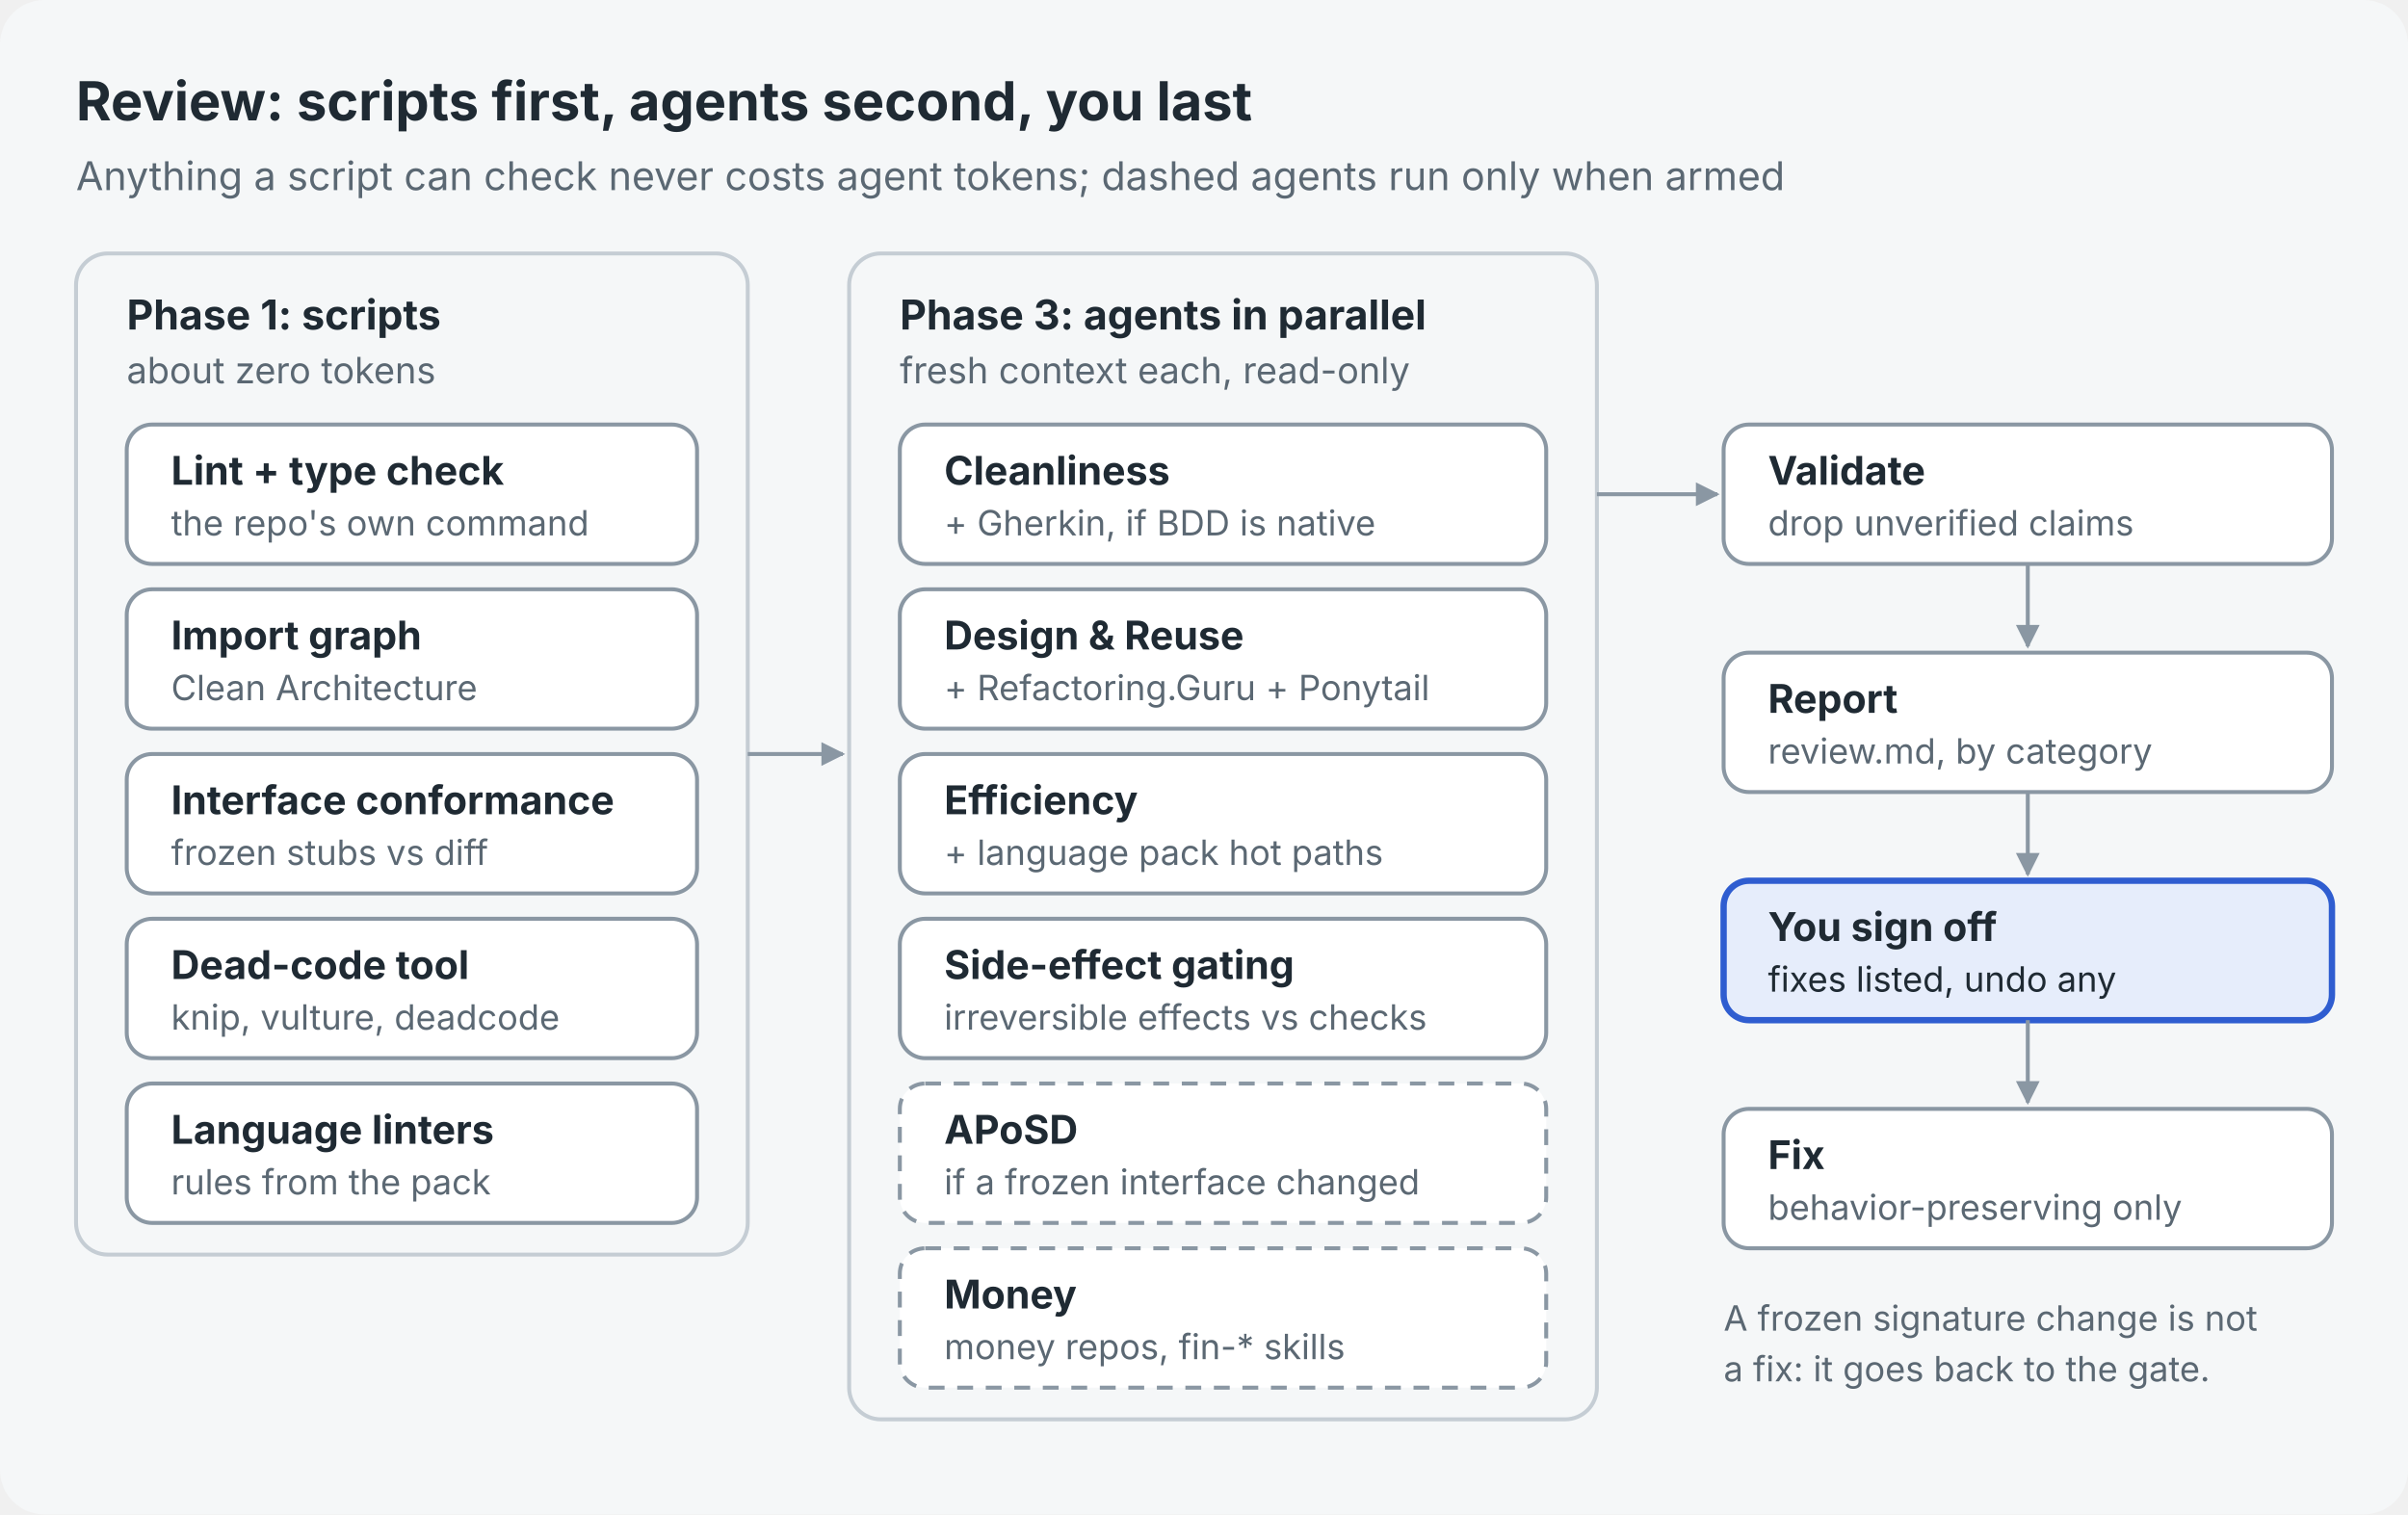
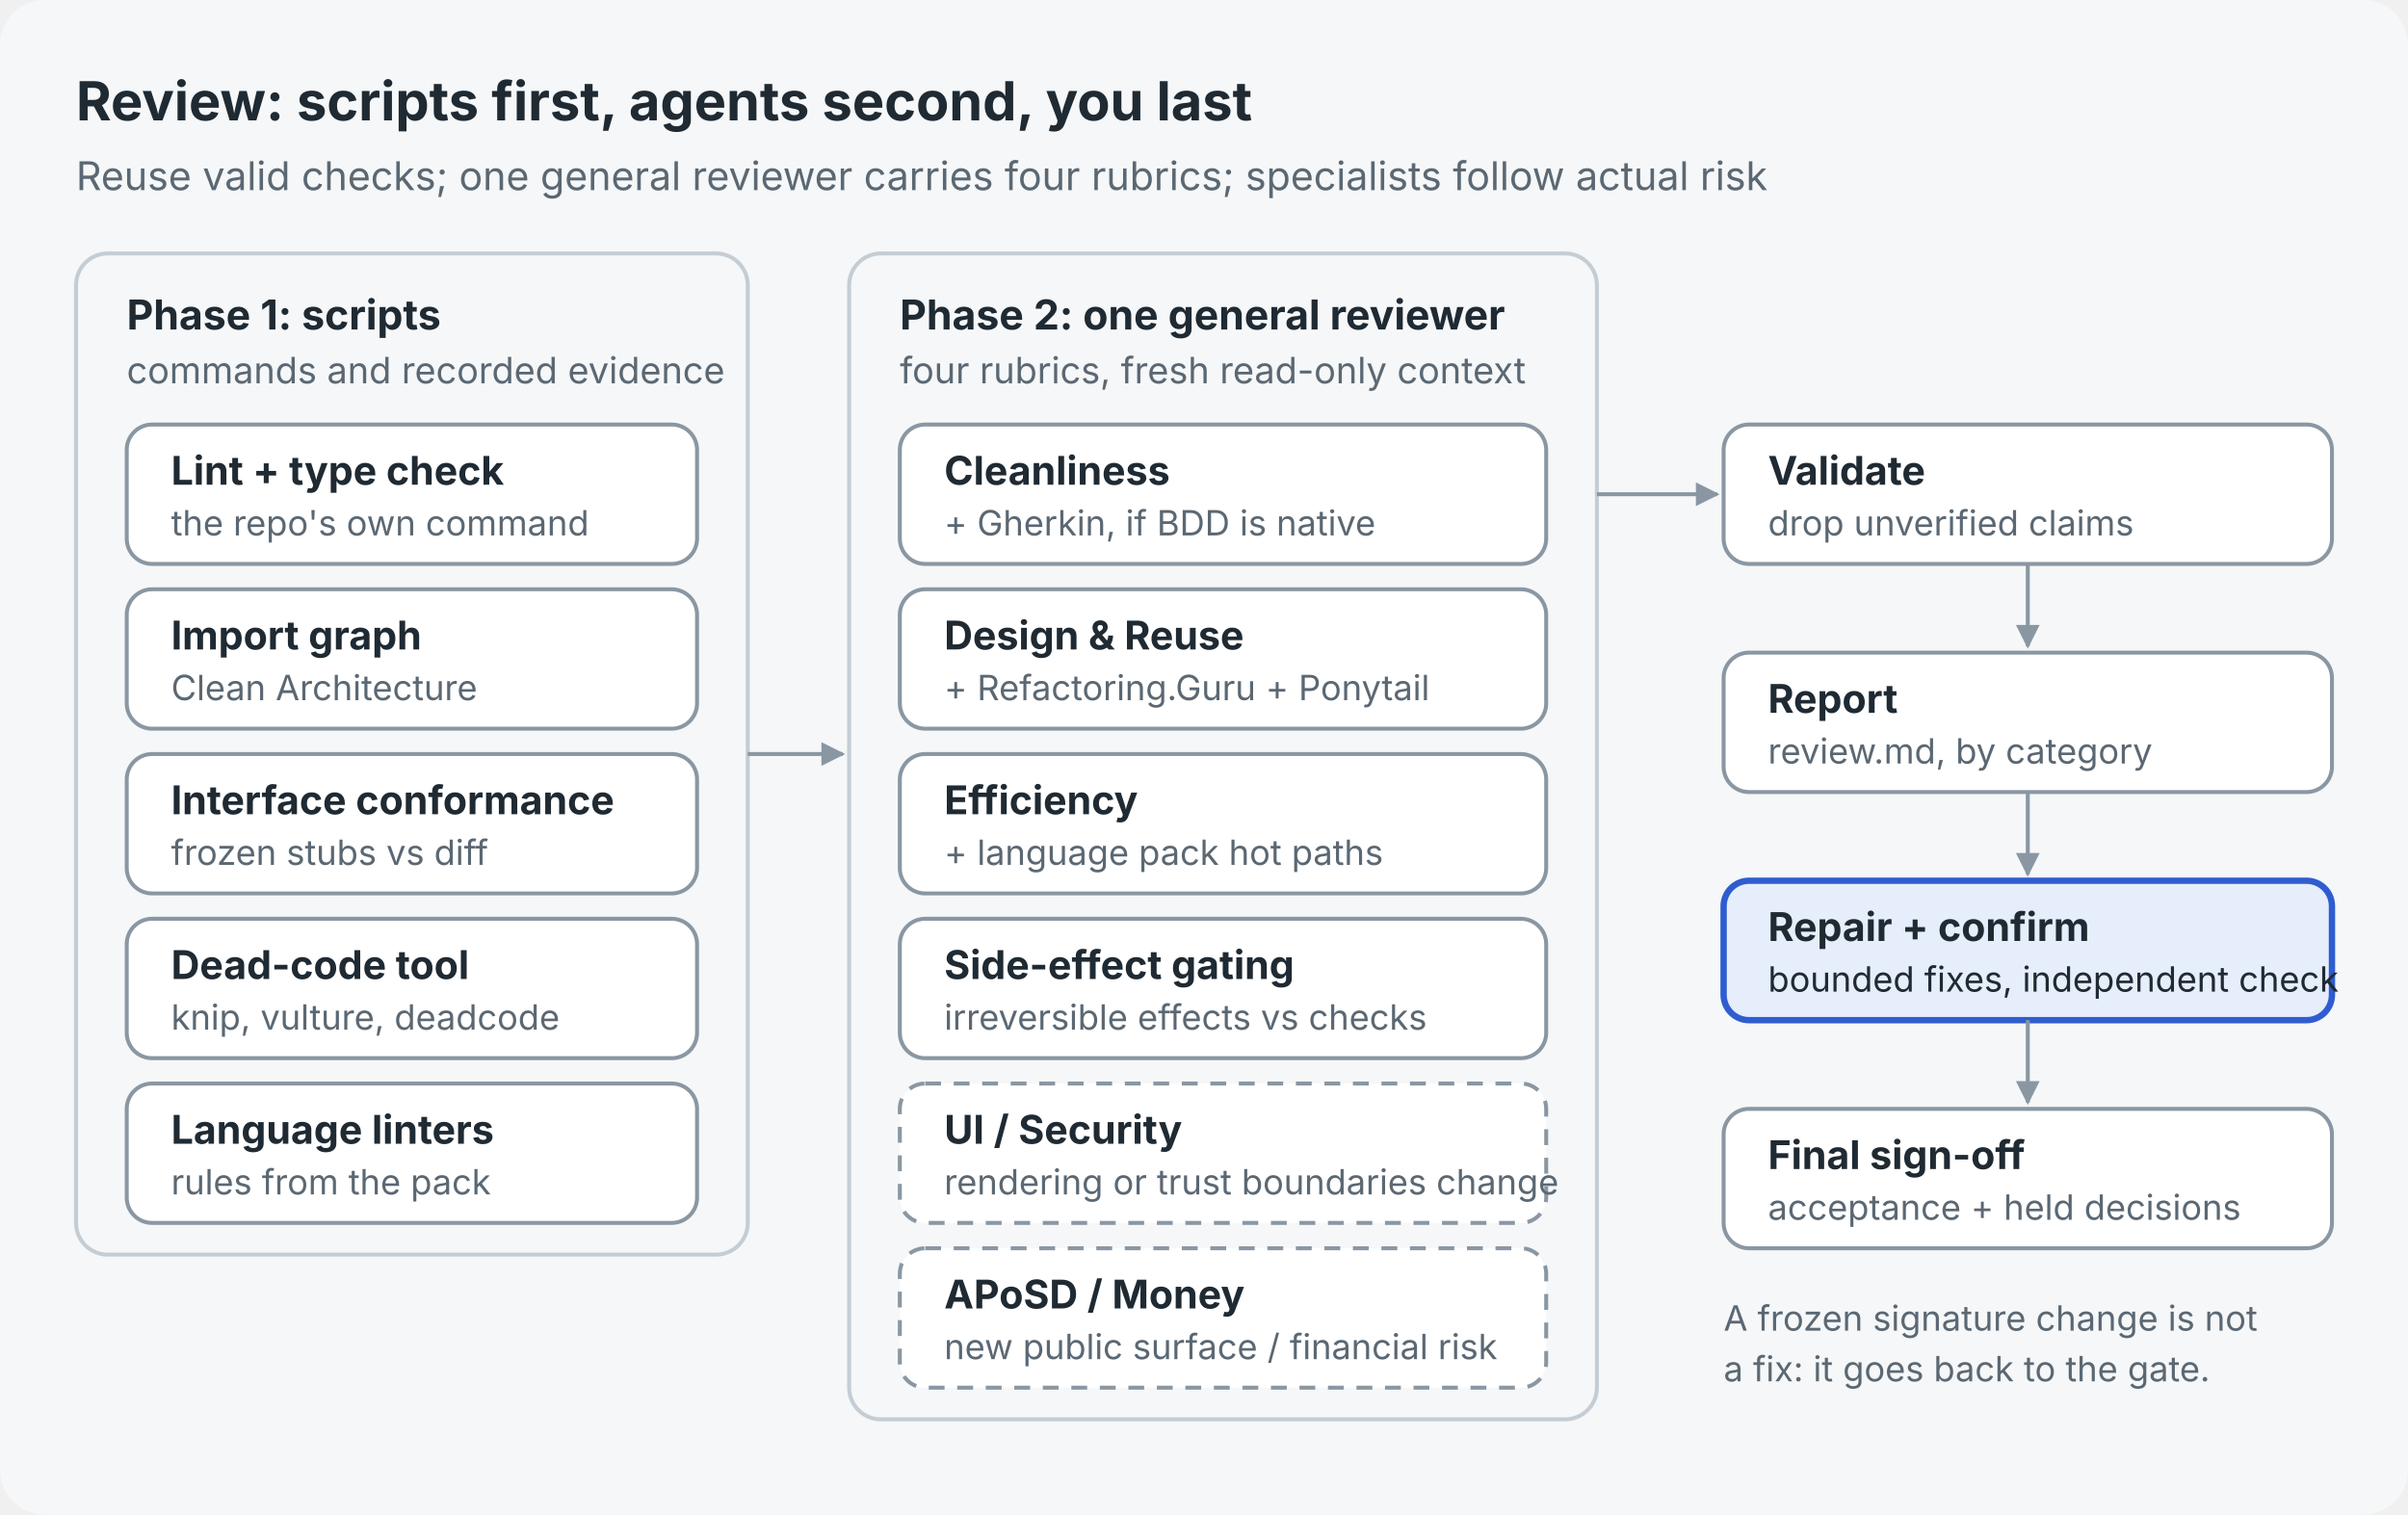
<svg xmlns="http://www.w3.org/2000/svg" viewBox="0 0 760 478" width="760" height="478" role="img" aria-label="Review: scripts first, agents second, you last">
  <style>
    text { font-family: Inter, -apple-system, "Segoe UI", Helvetica, Arial, sans-serif; }
    .bg { fill: #F5F7F8; }
    .ink { fill: #1F2A33; }
    .quiet { fill: #5B6873; }
    .box { fill: #FFFFFF; stroke: #8A97A3; stroke-width: 1.25; }
    .opt { fill: #FFFFFF; stroke: #8A97A3; stroke-width: 1.25; stroke-dasharray: 5 4; }
    .you { fill: #E6EDFB; stroke: #2F5DD0; stroke-width: 2; }
    .group { fill: none; stroke: #C5CDD4; stroke-width: 1.25; }
    .line { fill: none; stroke: #8A97A3; stroke-width: 1.25; }
    .head { fill: #8A97A3; }
    .pulse { fill: #E8A317; }
    @media (prefers-color-scheme: dark) {
      .bg { fill: #15191D; }
      .ink { fill: #E6EAEE; }
      .quiet { fill: #9AA6B1; }
      .box, .opt { fill: #1C2228; stroke: #5E6B76; }
      .you { fill: #1D2A44; stroke: #6F95F0; }
      .group { stroke: #36404A; }
      .line { stroke: #5E6B76; }
      .head { fill: #5E6B76; }
    }
  </style>
  <defs>
    <marker id="arrow-r" viewBox="0 0 10 10" refX="9" refY="5" markerWidth="6" markerHeight="6" orient="auto-start-reverse">
      <path class="head" d="M0 0L10 5L0 10z" />
    </marker>
  </defs>
  <rect class="bg" x="0" y="0" width="760" height="478" rx="14" />
  <text class="ink" x="24" y="38" font-size="17" font-weight="700">Review: scripts first, agents second, you last</text>
-   <text class="quiet" x="24" y="60" font-size="12.5">Anything a script can check never costs agent tokens; dashed agents run only when armed</text>
+   <text class="quiet" x="24" y="60" font-size="12.5">Reuse valid checks; one general reviewer carries four rubrics; specialists follow actual risk</text>
  <rect class="group" x="24" y="80" width="212" height="316" rx="10" />
  <text class="ink" x="40" y="104" font-size="13" font-weight="700">Phase 1: scripts</text>
-   <text class="quiet" x="40" y="121" font-size="11.5">about zero tokens</text>
+   <text class="quiet" x="40" y="121" font-size="11.5">commands and recorded evidence</text>
  <rect class="box" x="40" y="134" width="180" height="44" rx="8" />
  <text class="ink" x="54" y="153" font-size="12.5" font-weight="700">Lint + type check</text>
  <text class="quiet" x="54" y="169" font-size="11">the repo's own command</text>
  <rect class="box" x="40" y="186" width="180" height="44" rx="8" />
  <text class="ink" x="54" y="205" font-size="12.5" font-weight="700">Import graph</text>
  <text class="quiet" x="54" y="221" font-size="11">Clean Architecture</text>
  <rect class="box" x="40" y="238" width="180" height="44" rx="8" />
  <text class="ink" x="54" y="257" font-size="12.5" font-weight="700">Interface conformance</text>
  <text class="quiet" x="54" y="273" font-size="11">frozen stubs vs diff</text>
  <rect class="box" x="40" y="290" width="180" height="44" rx="8" />
  <text class="ink" x="54" y="309" font-size="12.5" font-weight="700">Dead-code tool</text>
  <text class="quiet" x="54" y="325" font-size="11">knip, vulture, deadcode</text>
  <rect class="box" x="40" y="342" width="180" height="44" rx="8" />
  <text class="ink" x="54" y="361" font-size="12.5" font-weight="700">Language linters</text>
  <text class="quiet" x="54" y="377" font-size="11">rules from the pack</text>
  <rect class="group" x="268" y="80" width="236" height="368" rx="10" />
-   <text class="ink" x="284" y="104" font-size="13" font-weight="700">Phase 3: agents in parallel</text>
-   <text class="quiet" x="284" y="121" font-size="11.5">fresh context each, read-only</text>
+   <text class="ink" x="284" y="104" font-size="13" font-weight="700">Phase 2: one general reviewer</text>
+   <text class="quiet" x="284" y="121" font-size="11.5">four rubrics, fresh read-only context</text>
  <rect class="box" x="284" y="134" width="204" height="44" rx="8" />
  <text class="ink" x="298" y="153" font-size="12.5" font-weight="700">Cleanliness</text>
  <text class="quiet" x="298" y="169" font-size="11">+ Gherkin, if BDD is native</text>
  <rect class="box" x="284" y="186" width="204" height="44" rx="8" />
  <text class="ink" x="298" y="205" font-size="12.5" font-weight="700">Design &amp; Reuse</text>
  <text class="quiet" x="298" y="221" font-size="11">+ Refactoring.Guru + Ponytail</text>
  <rect class="box" x="284" y="238" width="204" height="44" rx="8" />
  <text class="ink" x="298" y="257" font-size="12.5" font-weight="700">Efficiency</text>
  <text class="quiet" x="298" y="273" font-size="11">+ language pack hot paths</text>
  <rect class="box" x="284" y="290" width="204" height="44" rx="8" />
  <text class="ink" x="298" y="309" font-size="12.5" font-weight="700">Side-effect gating</text>
  <text class="quiet" x="298" y="325" font-size="11">irreversible effects vs checks</text>
  <rect class="opt" x="284" y="342" width="204" height="44" rx="8" />
-   <text class="ink" x="298" y="361" font-size="12.5" font-weight="700">APoSD</text>
-   <text class="quiet" x="298" y="377" font-size="11">if a frozen interface changed</text>
+   <text class="ink" x="298" y="361" font-size="12.5" font-weight="700">UI / Security</text>
+   <text class="quiet" x="298" y="377" font-size="11">rendering or trust boundaries change</text>
  <rect class="opt" x="284" y="394" width="204" height="44" rx="8" />
-   <text class="ink" x="298" y="413" font-size="12.5" font-weight="700">Money</text>
-   <text class="quiet" x="298" y="429" font-size="11">money repos, fin-* skills</text>
+   <text class="ink" x="298" y="413" font-size="12.5" font-weight="700">APoSD / Money</text>
+   <text class="quiet" x="298" y="429" font-size="11">new public surface / financial risk</text>
  <rect class="box" x="544" y="134" width="192" height="44" rx="8" />
  <text class="ink" x="558" y="153" font-size="12.5" font-weight="700">Validate</text>
  <text class="quiet" x="558" y="169" font-size="11">drop unverified claims</text>
  <rect class="box" x="544" y="206" width="192" height="44" rx="8" />
  <text class="ink" x="558" y="225" font-size="12.5" font-weight="700">Report</text>
  <text class="quiet" x="558" y="241" font-size="11">review.md, by category</text>
  <rect class="you" x="544" y="278" width="192" height="44" rx="8" />
-   <text class="ink" x="558" y="297" font-size="12.5" font-weight="700">You sign off</text>
-   <text class="ink" x="558" y="313" font-size="11">fixes listed, undo any</text>
+   <text class="ink" x="558" y="297" font-size="12.5" font-weight="700">Repair + confirm</text>
+   <text class="ink" x="558" y="313" font-size="11">bounded fixes, independent check</text>
  <rect class="box" x="544" y="350" width="192" height="44" rx="8" />
-   <text class="ink" x="558" y="369" font-size="12.5" font-weight="700">Fix</text>
-   <text class="quiet" x="558" y="385" font-size="11">behavior-preserving only</text>
+   <text class="ink" x="558" y="369" font-size="12.5" font-weight="700">Final sign-off</text>
+   <text class="quiet" x="558" y="385" font-size="11">acceptance + held decisions</text>
  <text class="quiet" x="544" y="420" font-size="11">A frozen signature change is not</text>
  <text class="quiet" x="544" y="436" font-size="11">a fix: it goes back to the gate.</text>
  <path id="r1" class="line" d="M236 238H266" marker-end="url(#arrow-r)" />
  <path id="r2" class="line" d="M504 156H542" marker-end="url(#arrow-r)" />
  <path id="r3" class="line" d="M640 178V204" marker-end="url(#arrow-r)" />
  <path id="r4" class="line" d="M640 250V276" marker-end="url(#arrow-r)" />
  <path id="r5" class="line" d="M640 322V348" marker-end="url(#arrow-r)" />
  <circle class="pulse" r="4.5" opacity="0">
    <animateMotion dur="7s" repeatCount="indefinite" calcMode="linear" keyPoints="0;1;1" keyTimes="0;0.12;1" path="M236 238H266" />
    <animate attributeName="opacity" values="0;1;1;0;0" keyTimes="0;0.02;0.11;0.13;1" dur="7s" repeatCount="indefinite" />
  </circle>
  <circle class="pulse" r="4.5" opacity="0">
    <animateMotion dur="7s" repeatCount="indefinite" calcMode="linear" keyPoints="0;0;1;1" keyTimes="0;0.3;0.45;1" path="M504 156H542" />
    <animate attributeName="opacity" values="0;0;1;1;0;0" keyTimes="0;0.29;0.31;0.44;0.46;1" dur="7s" repeatCount="indefinite" />
  </circle>
  <circle class="pulse" r="4.5" opacity="0">
    <animateMotion dur="7s" repeatCount="indefinite" calcMode="linear" keyPoints="0;0;1;1" keyTimes="0;0.5;0.95;1" path="M640 178V350" />
    <animate attributeName="opacity" values="0;0;1;1;0;0" keyTimes="0;0.49;0.51;0.94;0.96;1" dur="7s" repeatCount="indefinite" />
  </circle>
</svg>
